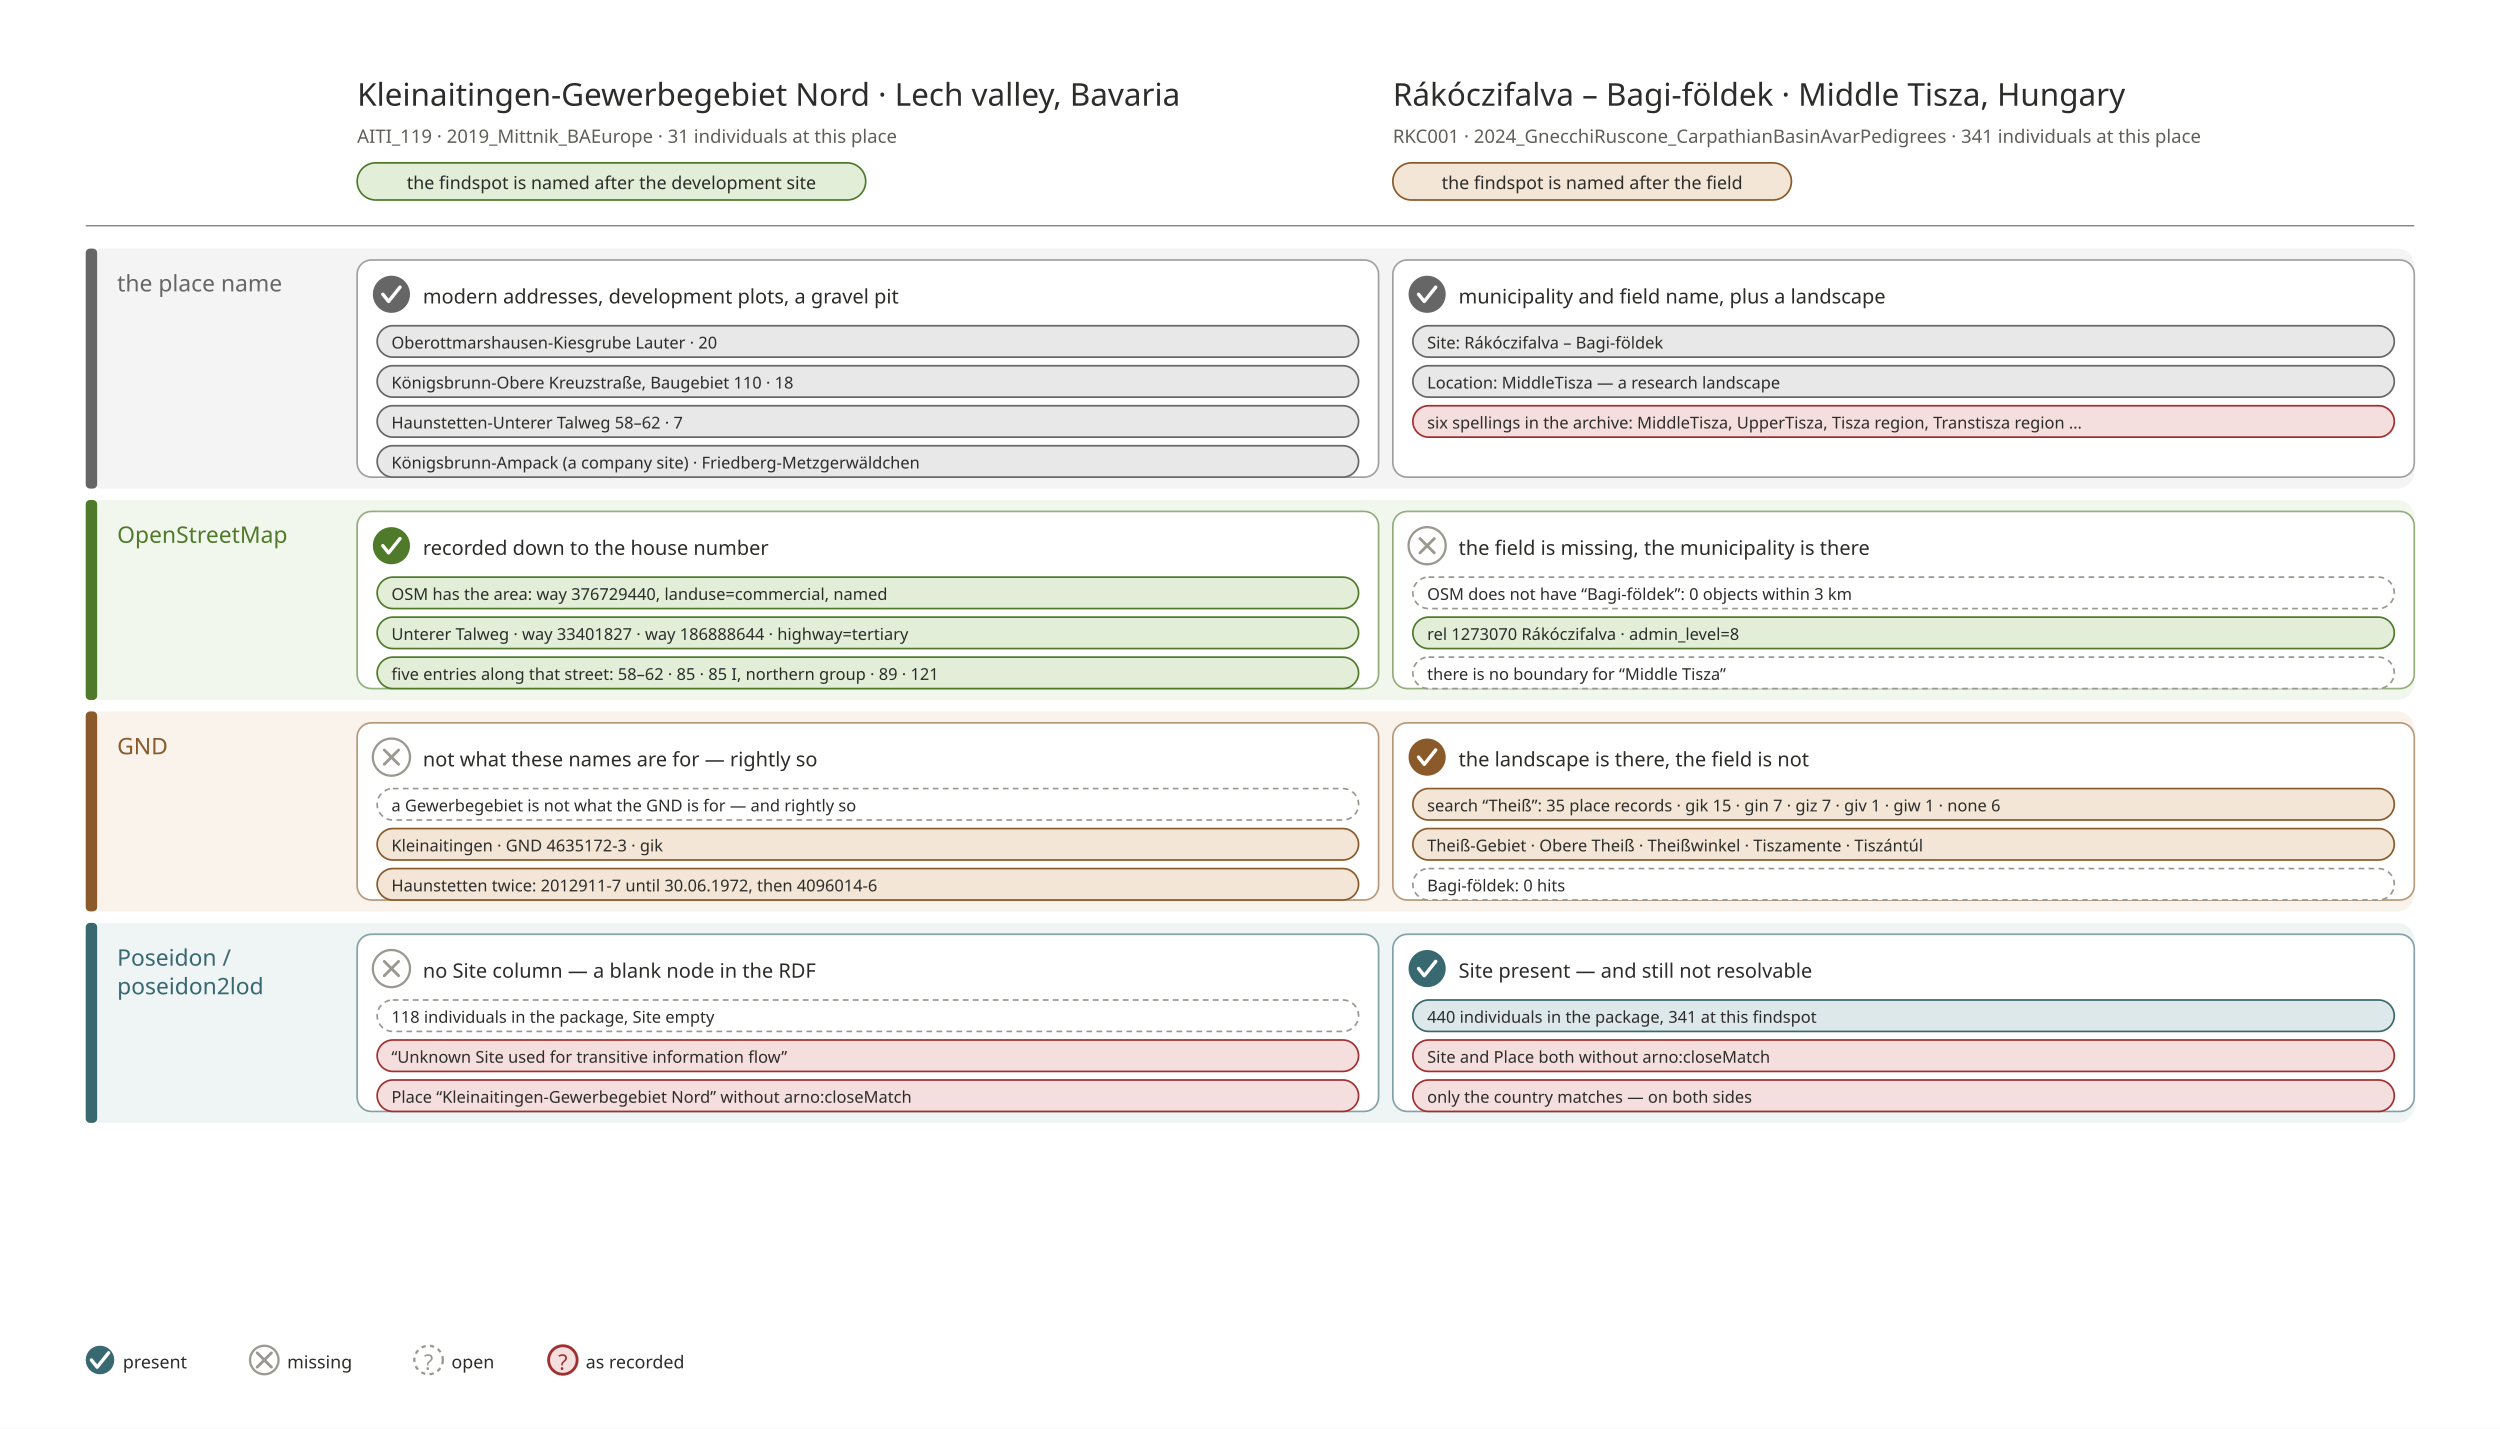
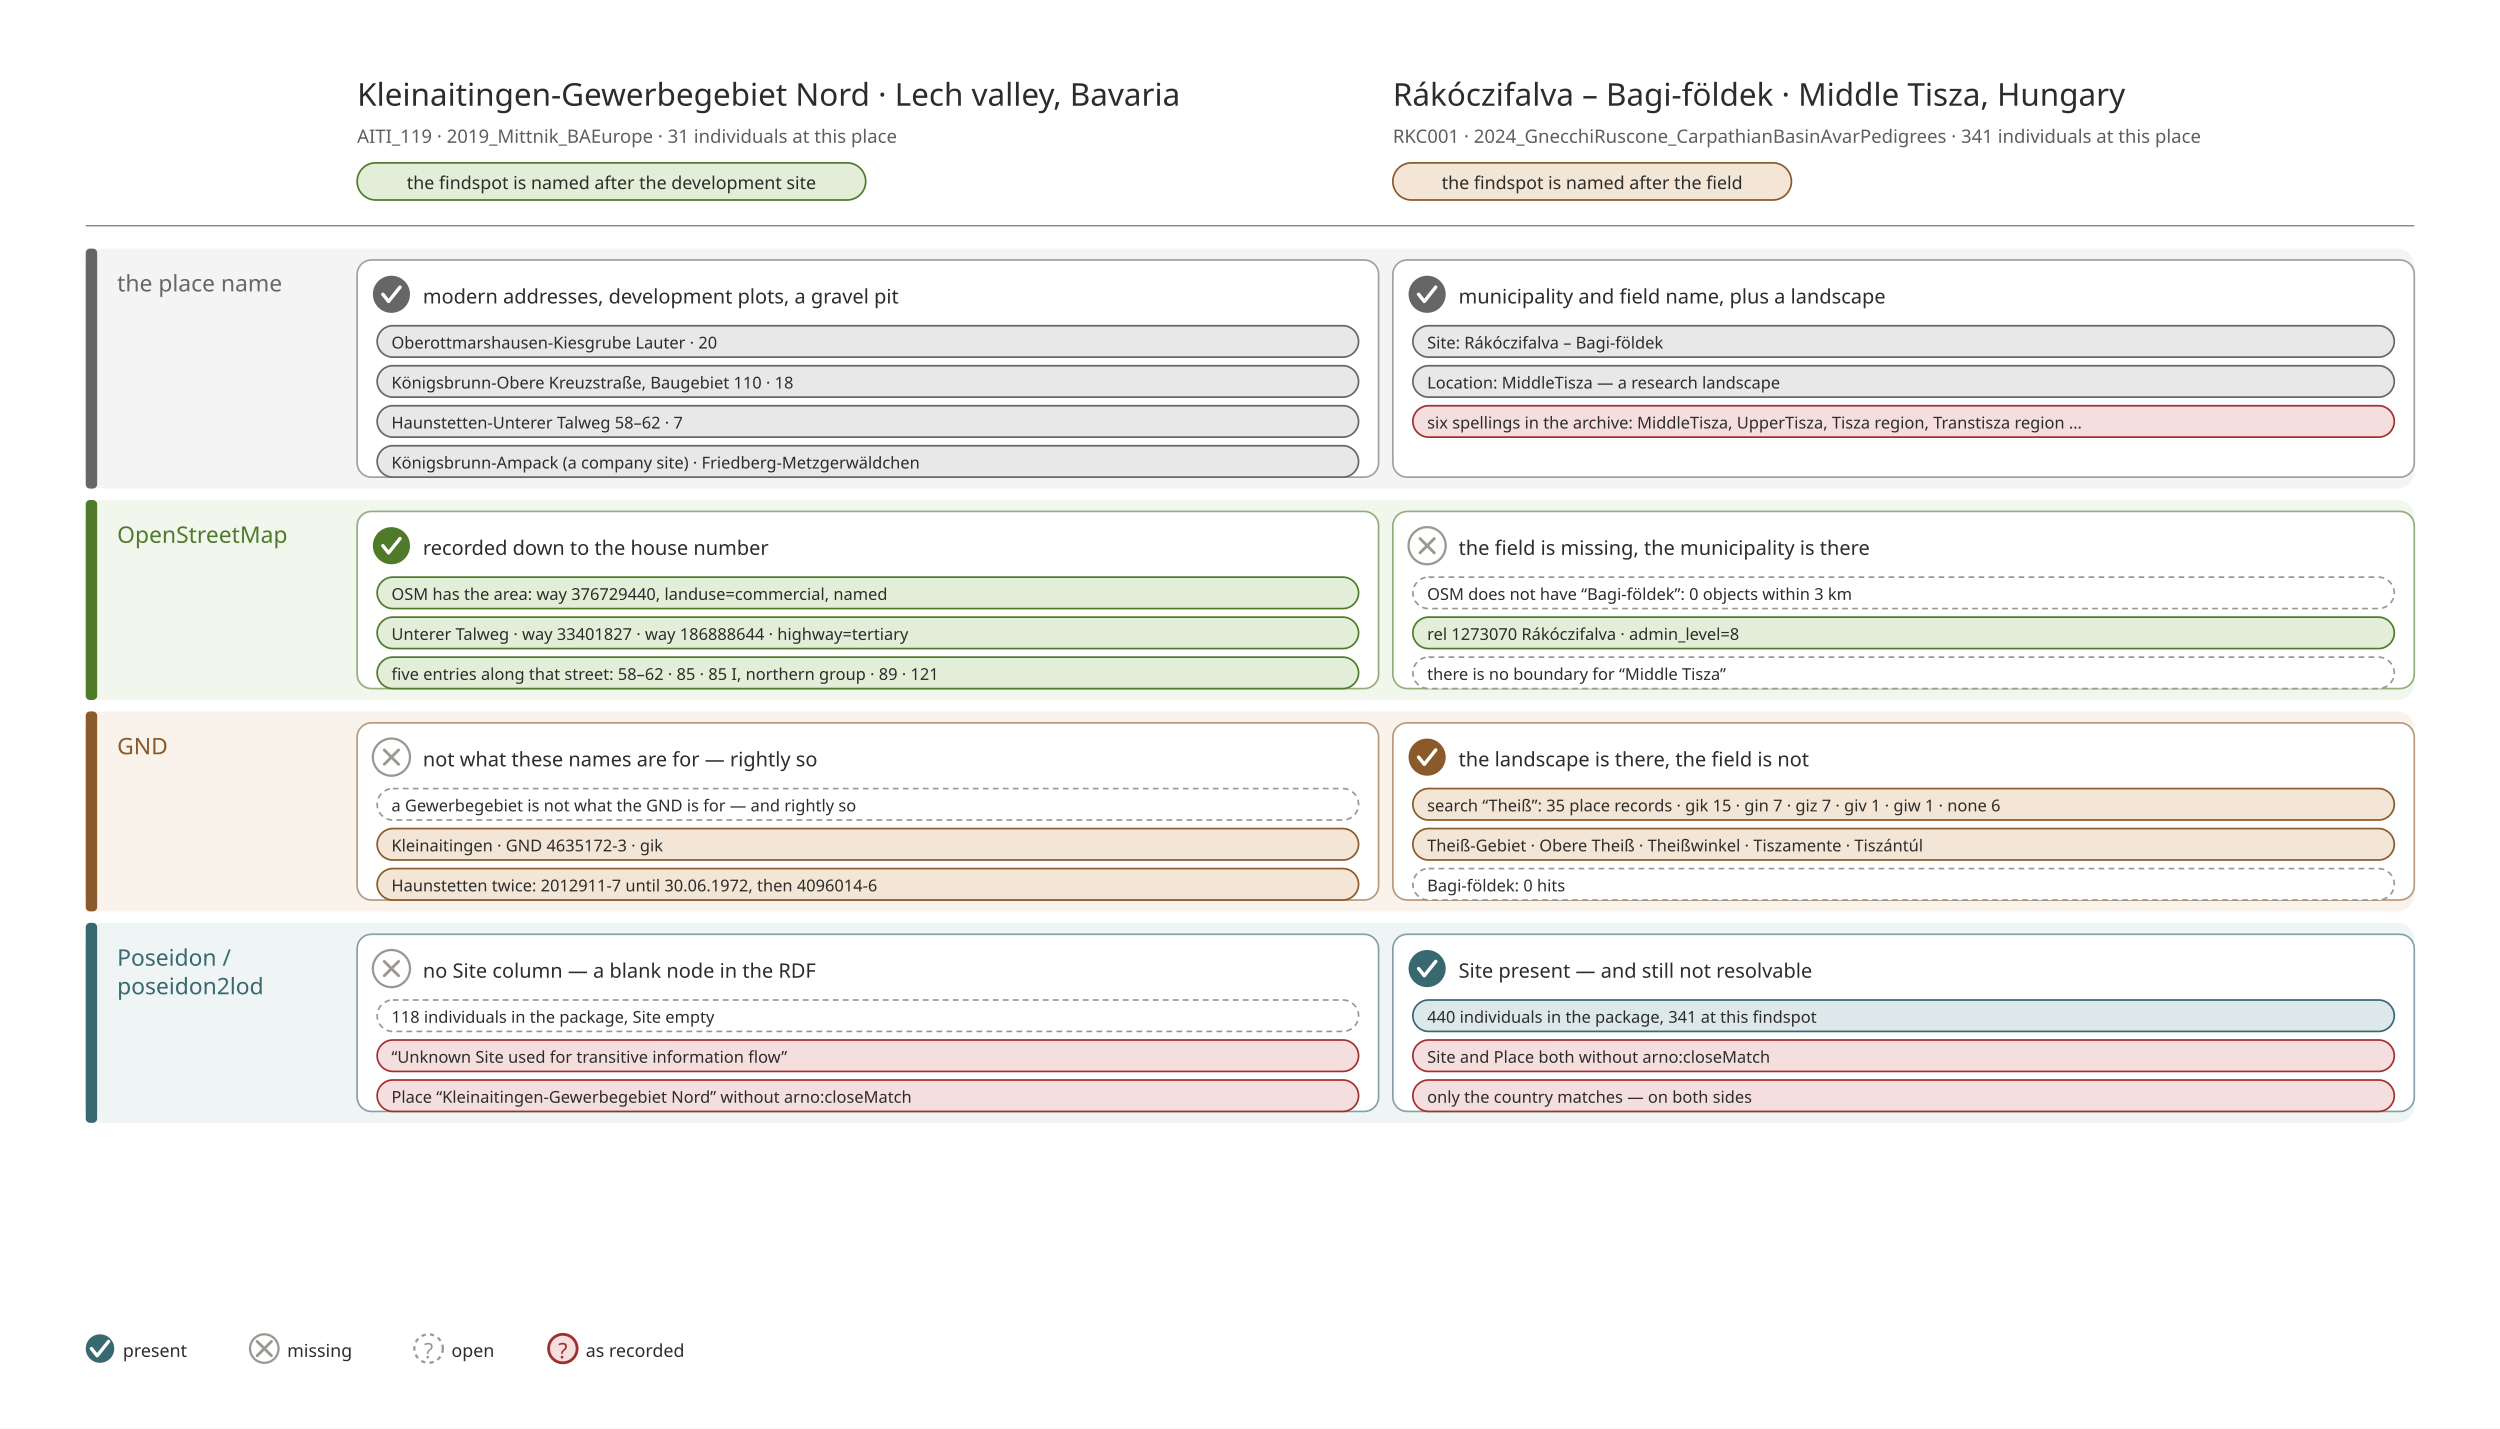
<svg xmlns="http://www.w3.org/2000/svg" width="1750" height="1000" viewBox="0 0 1750 1000" role="img">
  <rect x="0" y="0" width="1750" height="1000" fill="#ffffff" />
  <defs>
    <marker id="arrow" viewBox="0 0 10 10" refX="8" refY="5" markerWidth="6" markerHeight="6" orient="auto-start-reverse">
      <path d="M2 1L8 5L2 9" fill="none" stroke="#73726c" stroke-width="1.5" stroke-linecap="round" stroke-linejoin="round" />
    </marker>
    <marker id="arrow-uncertain" viewBox="0 0 10 10" refX="8" refY="5" markerWidth="6" markerHeight="6" orient="auto-start-reverse">
      <path d="M2 1L8 5L2 9" fill="none" stroke="#a03030" stroke-width="1.5" stroke-linecap="round" stroke-linejoin="round" />
    </marker>
  </defs>
  <text x="250.0" y="74.0" text-anchor="start" dominant-baseline="auto" font-family="Fira Sans" font-size="22" font-weight="500" fill="#2c2c2a">Kleinaitingen-Gewerbegebiet Nord · Lech valley, Bavaria</text>
  <text x="250.0" y="100.0" text-anchor="start" dominant-baseline="auto" font-family="Fira Sans" font-size="13" fill="#5f5e5a">AITI_119 · 2019_Mittnik_BAEurope · 31 individuals at this place</text>
  <rect x="250.0" y="114.0" width="356.0" height="26" rx="13.0" fill="#e3eed9" stroke="#4f7a2a" stroke-width="1.2" />
  <text x="428.0" y="127.5" text-anchor="middle" dominant-baseline="central" font-family="Fira Sans" font-size="12.5" font-weight="500" fill="#2c2c2a">the findspot is named after the development site</text>
  <text x="975.0" y="74.0" text-anchor="start" dominant-baseline="auto" font-family="Fira Sans" font-size="22" font-weight="500" fill="#2c2c2a">Rákóczifalva – Bagi-földek · Middle Tisza, Hungary</text>
  <text x="975.0" y="100.0" text-anchor="start" dominant-baseline="auto" font-family="Fira Sans" font-size="13" fill="#5f5e5a">RKC001 · 2024_GnecchiRuscone_CarpathianBasinAvarPedigrees · 341 individuals at this place</text>
  <rect x="975.0" y="114.0" width="279.0" height="26" rx="13.0" fill="#f3e6d6" stroke="#8a5a2a" stroke-width="1.2" />
  <text x="1114.5" y="127.5" text-anchor="middle" dominant-baseline="central" font-family="Fira Sans" font-size="12.5" font-weight="500" fill="#2c2c2a">the findspot is named after the field</text>
  <line x1="60" y1="158" x2="1690" y2="158" stroke="#888780" stroke-width="1" />
  <rect x="60" y="174" width="1630" height="168" rx="12" fill="#e8e8e8" fill-opacity="0.45" />
  <rect x="60" y="174" width="8" height="168" rx="3" fill="#666666" />
  <text x="82.0" y="204.0" text-anchor="start" dominant-baseline="auto" font-family="Fira Sans" font-size="16" font-weight="500" fill="#666666">the place name</text>
  <rect x="250.0" y="182.0" width="715.0" height="152.0" rx="10" fill="#ffffff" stroke="#666666" stroke-width="1.2" stroke-opacity="0.6" />
  <circle cx="274.0" cy="206.0" r="13" fill="#666666" />
  <path d="M 268.0 206.0 L 272.0 211.0 L 280.0 201.0" fill="none" stroke="#ffffff" stroke-width="2.4" stroke-linecap="round" stroke-linejoin="round" />
  <text x="296.0" y="207.0" text-anchor="start" dominant-baseline="central" font-family="Fira Sans" font-size="14" font-weight="500" fill="#2c2c2a">modern addresses, development plots, a gravel pit</text>
  <rect x="264.0" y="228.0" width="687.0" height="22" rx="11.0" fill="#e8e8e8" stroke="#666666" stroke-width="1.2" />
  <text x="274.0" y="239.5" text-anchor="start" dominant-baseline="central" font-family="Fira Sans" font-size="11.5" font-weight="500" fill="#2c2c2a">Oberottmarshausen-Kiesgrube Lauter · 20</text>
  <rect x="264.0" y="256.0" width="687.0" height="22" rx="11.0" fill="#e8e8e8" stroke="#666666" stroke-width="1.2" />
  <text x="274.0" y="267.5" text-anchor="start" dominant-baseline="central" font-family="Fira Sans" font-size="11.5" font-weight="500" fill="#2c2c2a">Königsbrunn-Obere Kreuzstraße, Baugebiet 110 · 18</text>
  <rect x="264.0" y="284.0" width="687.0" height="22" rx="11.0" fill="#e8e8e8" stroke="#666666" stroke-width="1.2" />
  <text x="274.0" y="295.5" text-anchor="start" dominant-baseline="central" font-family="Fira Sans" font-size="11.5" font-weight="500" fill="#2c2c2a">Haunstetten-Unterer Talweg 58–62 · 7</text>
  <rect x="264.0" y="312.0" width="687.0" height="22" rx="11.0" fill="#e8e8e8" stroke="#666666" stroke-width="1.2" />
  <text x="274.0" y="323.5" text-anchor="start" dominant-baseline="central" font-family="Fira Sans" font-size="11.5" font-weight="500" fill="#2c2c2a">Königsbrunn-Ampack (a company site) · Friedberg-Metzgerwäldchen</text>
  <rect x="975.0" y="182.0" width="715.0" height="152.0" rx="10" fill="#ffffff" stroke="#666666" stroke-width="1.2" stroke-opacity="0.6" />
  <circle cx="999.0" cy="206.0" r="13" fill="#666666" />
  <path d="M 993.0 206.0 L 997.0 211.0 L 1005.0 201.0" fill="none" stroke="#ffffff" stroke-width="2.4" stroke-linecap="round" stroke-linejoin="round" />
  <text x="1021.0" y="207.0" text-anchor="start" dominant-baseline="central" font-family="Fira Sans" font-size="14" font-weight="500" fill="#2c2c2a">municipality and field name, plus a landscape</text>
  <rect x="989.0" y="228.0" width="687.0" height="22" rx="11.0" fill="#e8e8e8" stroke="#666666" stroke-width="1.2" />
  <text x="999.0" y="239.5" text-anchor="start" dominant-baseline="central" font-family="Fira Sans" font-size="11.5" font-weight="500" fill="#2c2c2a">Site: Rákóczifalva – Bagi-földek</text>
  <rect x="989.0" y="256.0" width="687.0" height="22" rx="11.0" fill="#e8e8e8" stroke="#666666" stroke-width="1.2" />
  <text x="999.0" y="267.5" text-anchor="start" dominant-baseline="central" font-family="Fira Sans" font-size="11.5" font-weight="500" fill="#2c2c2a">Location: MiddleTisza — a research landscape</text>
  <rect x="989.0" y="284.0" width="687.0" height="22" rx="11.0" fill="#f5dede" stroke="#a03030" stroke-width="1.2" />
  <text x="999.0" y="295.5" text-anchor="start" dominant-baseline="central" font-family="Fira Sans" font-size="11.5" font-weight="500" fill="#2c2c2a">six spellings in the archive: MiddleTisza, UpperTisza, Tisza region, Transtisza region …</text>
  <rect x="60" y="350" width="1630" height="140" rx="12" fill="#e3eed9" fill-opacity="0.45" />
  <rect x="60" y="350" width="8" height="140" rx="3" fill="#4f7a2a" />
  <text x="82.0" y="380.0" text-anchor="start" dominant-baseline="auto" font-family="Fira Sans" font-size="16" font-weight="500" fill="#4f7a2a">OpenStreetMap</text>
  <rect x="250.0" y="358.0" width="715.0" height="124.0" rx="10" fill="#ffffff" stroke="#4f7a2a" stroke-width="1.2" stroke-opacity="0.6" />
  <circle cx="274.0" cy="382.0" r="13" fill="#4f7a2a" />
  <path d="M 268.0 382.0 L 272.0 387.0 L 280.0 377.0" fill="none" stroke="#ffffff" stroke-width="2.4" stroke-linecap="round" stroke-linejoin="round" />
  <text x="296.0" y="383.0" text-anchor="start" dominant-baseline="central" font-family="Fira Sans" font-size="14" font-weight="500" fill="#2c2c2a">recorded down to the house number</text>
  <rect x="264.0" y="404.0" width="687.0" height="22" rx="11.0" fill="#e3eed9" stroke="#4f7a2a" stroke-width="1.2" />
  <text x="274.0" y="415.5" text-anchor="start" dominant-baseline="central" font-family="Fira Sans" font-size="11.5" font-weight="500" fill="#2c2c2a">OSM has the area: way 376729440, landuse=commercial, named</text>
  <rect x="264.0" y="432.0" width="687.0" height="22" rx="11.0" fill="#e3eed9" stroke="#4f7a2a" stroke-width="1.2" />
  <text x="274.0" y="443.5" text-anchor="start" dominant-baseline="central" font-family="Fira Sans" font-size="11.5" font-weight="500" fill="#2c2c2a">Unterer Talweg · way 33401827 · way 186888644 · highway=tertiary</text>
  <rect x="264.0" y="460.0" width="687.0" height="22" rx="11.0" fill="#e3eed9" stroke="#4f7a2a" stroke-width="1.2" />
  <text x="274.0" y="471.5" text-anchor="start" dominant-baseline="central" font-family="Fira Sans" font-size="11.5" font-weight="500" fill="#2c2c2a">five entries along that street: 58–62 · 85 · 85 I, northern group · 89 · 121</text>
  <rect x="975.0" y="358.0" width="715.0" height="124.0" rx="10" fill="#ffffff" stroke="#4f7a2a" stroke-width="1.2" stroke-opacity="0.6" />
  <circle cx="999.0" cy="382.0" r="13" fill="#ffffff" stroke="#9a9890" stroke-width="1.6" />
  <path d="M 994.0 377.0 L 1004.0 387.0 M 1004.0 377.0 L 994.0 387.0" stroke="#9a9890" stroke-width="2" stroke-linecap="round" />
  <text x="1021.0" y="383.0" text-anchor="start" dominant-baseline="central" font-family="Fira Sans" font-size="14" font-weight="500" fill="#2c2c2a">the field is missing, the municipality is there</text>
  <rect x="989.0" y="404.0" width="687.0" height="22" rx="11.0" fill="#ffffff" stroke="#9a9890" stroke-width="1.2" stroke-dasharray="4 3" />
  <text x="999.0" y="415.5" text-anchor="start" dominant-baseline="central" font-family="Fira Sans" font-size="11.5" font-weight="500" fill="#2c2c2a">OSM does not have “Bagi-földek”: 0 objects within 3 km</text>
  <rect x="989.0" y="432.0" width="687.0" height="22" rx="11.0" fill="#e3eed9" stroke="#4f7a2a" stroke-width="1.2" />
  <text x="999.0" y="443.5" text-anchor="start" dominant-baseline="central" font-family="Fira Sans" font-size="11.5" font-weight="500" fill="#2c2c2a">rel 1273070 Rákóczifalva · admin_level=8</text>
  <rect x="989.0" y="460.0" width="687.0" height="22" rx="11.0" fill="#ffffff" stroke="#9a9890" stroke-width="1.2" stroke-dasharray="4 3" />
  <text x="999.0" y="471.5" text-anchor="start" dominant-baseline="central" font-family="Fira Sans" font-size="11.5" font-weight="500" fill="#2c2c2a">there is no boundary for “Middle Tisza”</text>
  <rect x="60" y="498" width="1630" height="140" rx="12" fill="#f3e6d6" fill-opacity="0.45" />
  <rect x="60" y="498" width="8" height="140" rx="3" fill="#8a5a2a" />
  <text x="82.0" y="528.0" text-anchor="start" dominant-baseline="auto" font-family="Fira Sans" font-size="16" font-weight="500" fill="#8a5a2a">GND</text>
  <rect x="250.0" y="506.0" width="715.0" height="124.0" rx="10" fill="#ffffff" stroke="#8a5a2a" stroke-width="1.2" stroke-opacity="0.6" />
  <circle cx="274.0" cy="530.0" r="13" fill="#ffffff" stroke="#9a9890" stroke-width="1.6" />
  <path d="M 269.0 525.0 L 279.0 535.0 M 279.0 525.0 L 269.0 535.0" stroke="#9a9890" stroke-width="2" stroke-linecap="round" />
  <text x="296.0" y="531.0" text-anchor="start" dominant-baseline="central" font-family="Fira Sans" font-size="14" font-weight="500" fill="#2c2c2a">not what these names are for — rightly so</text>
  <rect x="264.0" y="552.0" width="687.0" height="22" rx="11.0" fill="#ffffff" stroke="#9a9890" stroke-width="1.2" stroke-dasharray="4 3" />
  <text x="274.0" y="563.5" text-anchor="start" dominant-baseline="central" font-family="Fira Sans" font-size="11.5" font-weight="500" fill="#2c2c2a">a Gewerbegebiet is not what the GND is for — and rightly so</text>
  <rect x="264.0" y="580.0" width="687.0" height="22" rx="11.0" fill="#f3e6d6" stroke="#8a5a2a" stroke-width="1.2" />
  <text x="274.0" y="591.5" text-anchor="start" dominant-baseline="central" font-family="Fira Sans" font-size="11.5" font-weight="500" fill="#2c2c2a">Kleinaitingen · GND 4635172-3 · gik</text>
  <rect x="264.0" y="608.0" width="687.0" height="22" rx="11.0" fill="#f3e6d6" stroke="#8a5a2a" stroke-width="1.2" />
  <text x="274.0" y="619.5" text-anchor="start" dominant-baseline="central" font-family="Fira Sans" font-size="11.5" font-weight="500" fill="#2c2c2a">Haunstetten twice: 2012911-7 until 30.06.1972, then 4096014-6</text>
  <rect x="975.0" y="506.0" width="715.0" height="124.0" rx="10" fill="#ffffff" stroke="#8a5a2a" stroke-width="1.2" stroke-opacity="0.6" />
  <circle cx="999.0" cy="530.0" r="13" fill="#8a5a2a" />
  <path d="M 993.0 530.0 L 997.0 535.0 L 1005.0 525.0" fill="none" stroke="#ffffff" stroke-width="2.4" stroke-linecap="round" stroke-linejoin="round" />
  <text x="1021.0" y="531.0" text-anchor="start" dominant-baseline="central" font-family="Fira Sans" font-size="14" font-weight="500" fill="#2c2c2a">the landscape is there, the field is not</text>
  <rect x="989.0" y="552.0" width="687.0" height="22" rx="11.0" fill="#f3e6d6" stroke="#8a5a2a" stroke-width="1.2" />
  <text x="999.0" y="563.5" text-anchor="start" dominant-baseline="central" font-family="Fira Sans" font-size="11.5" font-weight="500" fill="#2c2c2a">search “Theiß”: 35 place records · gik 15 · gin 7 · giz 7 · giv 1 · giw 1 · none 6</text>
  <rect x="989.0" y="580.0" width="687.0" height="22" rx="11.0" fill="#f3e6d6" stroke="#8a5a2a" stroke-width="1.2" />
  <text x="999.0" y="591.5" text-anchor="start" dominant-baseline="central" font-family="Fira Sans" font-size="11.5" font-weight="500" fill="#2c2c2a">Theiß-Gebiet · Obere Theiß · Theißwinkel · Tiszamente · Tiszántúl</text>
  <rect x="989.0" y="608.0" width="687.0" height="22" rx="11.0" fill="#ffffff" stroke="#9a9890" stroke-width="1.2" stroke-dasharray="4 3" />
  <text x="999.0" y="619.5" text-anchor="start" dominant-baseline="central" font-family="Fira Sans" font-size="11.5" font-weight="500" fill="#2c2c2a">Bagi-földek: 0 hits</text>
  <rect x="60" y="646" width="1630" height="140" rx="12" fill="#dce8ea" fill-opacity="0.45" />
  <rect x="60" y="646" width="8" height="140" rx="3" fill="#386870" />
  <text x="82.0" y="676.0" text-anchor="start" dominant-baseline="auto" font-family="Fira Sans" font-size="16" font-weight="500" fill="#386870">Poseidon /</text>
  <text x="82.0" y="696.0" text-anchor="start" dominant-baseline="auto" font-family="Fira Sans" font-size="16" font-weight="500" fill="#386870">poseidon2lod</text>
  <rect x="250.0" y="654.0" width="715.0" height="124.0" rx="10" fill="#ffffff" stroke="#386870" stroke-width="1.2" stroke-opacity="0.6" />
  <circle cx="274.0" cy="678.0" r="13" fill="#ffffff" stroke="#9a9890" stroke-width="1.6" />
  <path d="M 269.0 673.0 L 279.0 683.0 M 279.0 673.0 L 269.0 683.0" stroke="#9a9890" stroke-width="2" stroke-linecap="round" />
  <text x="296.0" y="679.0" text-anchor="start" dominant-baseline="central" font-family="Fira Sans" font-size="14" font-weight="500" fill="#2c2c2a">no Site column — a blank node in the RDF</text>
  <rect x="264.0" y="700.0" width="687.0" height="22" rx="11.0" fill="#ffffff" stroke="#9a9890" stroke-width="1.2" stroke-dasharray="4 3" />
  <text x="274.0" y="711.5" text-anchor="start" dominant-baseline="central" font-family="Fira Sans" font-size="11.5" font-weight="500" fill="#2c2c2a">118 individuals in the package, Site empty</text>
  <rect x="264.0" y="728.0" width="687.0" height="22" rx="11.0" fill="#f5dede" stroke="#a03030" stroke-width="1.2" />
  <text x="274.0" y="739.5" text-anchor="start" dominant-baseline="central" font-family="Fira Sans" font-size="11.5" font-weight="500" fill="#2c2c2a">“Unknown Site used for transitive information flow”</text>
  <rect x="264.0" y="756.0" width="687.0" height="22" rx="11.0" fill="#f5dede" stroke="#a03030" stroke-width="1.2" />
  <text x="274.0" y="767.5" text-anchor="start" dominant-baseline="central" font-family="Fira Sans" font-size="11.5" font-weight="500" fill="#2c2c2a">Place “Kleinaitingen-Gewerbegebiet Nord” without arno:closeMatch</text>
  <rect x="975.0" y="654.0" width="715.0" height="124.0" rx="10" fill="#ffffff" stroke="#386870" stroke-width="1.2" stroke-opacity="0.6" />
  <circle cx="999.0" cy="678.0" r="13" fill="#386870" />
  <path d="M 993.0 678.0 L 997.0 683.0 L 1005.0 673.0" fill="none" stroke="#ffffff" stroke-width="2.4" stroke-linecap="round" stroke-linejoin="round" />
  <text x="1021.0" y="679.0" text-anchor="start" dominant-baseline="central" font-family="Fira Sans" font-size="14" font-weight="500" fill="#2c2c2a">Site present — and still not resolvable</text>
  <rect x="989.0" y="700.0" width="687.0" height="22" rx="11.0" fill="#dce8ea" stroke="#386870" stroke-width="1.2" />
  <text x="999.0" y="711.5" text-anchor="start" dominant-baseline="central" font-family="Fira Sans" font-size="11.5" font-weight="500" fill="#2c2c2a">440 individuals in the package, 341 at this findspot</text>
  <rect x="989.0" y="728.0" width="687.0" height="22" rx="11.0" fill="#f5dede" stroke="#a03030" stroke-width="1.2" />
  <text x="999.0" y="739.5" text-anchor="start" dominant-baseline="central" font-family="Fira Sans" font-size="11.5" font-weight="500" fill="#2c2c2a">Site and Place both without arno:closeMatch</text>
  <rect x="989.0" y="756.0" width="687.0" height="22" rx="11.0" fill="#f5dede" stroke="#a03030" stroke-width="1.2" />
  <text x="999.0" y="767.5" text-anchor="start" dominant-baseline="central" font-family="Fira Sans" font-size="11.5" font-weight="500" fill="#2c2c2a">only the country matches — on both sides</text>
-   <circle cx="70.0" cy="952.0" r="10" fill="#386870" />
-   <path d="M 64.0 952.0 L 68.0 957.0 L 76.0 947.0" fill="none" stroke="#ffffff" stroke-width="2.4" stroke-linecap="round" stroke-linejoin="round" />
-   <text x="86.0" y="953.0" text-anchor="start" dominant-baseline="central" font-family="Fira Sans" font-size="12.5" fill="#2c2c2a">present</text>
-   <circle cx="185.0" cy="952.0" r="10" fill="#ffffff" stroke="#9a9890" stroke-width="1.6" />
-   <path d="M 180.0 947.0 L 190.0 957.0 M 190.0 947.0 L 180.0 957.0" stroke="#9a9890" stroke-width="2" stroke-linecap="round" />
-   <text x="201.0" y="953.0" text-anchor="start" dominant-baseline="central" font-family="Fira Sans" font-size="12.5" fill="#2c2c2a">missing</text>
-   <circle cx="300.0" cy="952.0" r="10" fill="#ffffff" stroke="#9a9890" stroke-width="1.6" stroke-dasharray="3 3" />
-   <text x="300.0" y="953.0" text-anchor="middle" dominant-baseline="central" font-family="Fira Sans" font-size="15" font-weight="500" fill="#9a9890">?</text>
-   <text x="316.0" y="953.0" text-anchor="start" dominant-baseline="central" font-family="Fira Sans" font-size="12.5" fill="#2c2c2a">open</text>
-   <circle cx="394.0" cy="952.0" r="10" fill="#f5dede" stroke="#a03030" stroke-width="2" />
-   <text x="394.0" y="953.0" text-anchor="middle" dominant-baseline="central" font-family="Fira Sans" font-size="15" font-weight="500" fill="#a03030">?</text>
-   <text x="410.0" y="953.0" text-anchor="start" dominant-baseline="central" font-family="Fira Sans" font-size="12.5" fill="#2c2c2a">as recorded</text>
+   <circle cx="70.0" cy="944.0" r="10" fill="#386870" />
+   <path d="M 64.0 944.0 L 68.0 949.0 L 76.0 939.0" fill="none" stroke="#ffffff" stroke-width="2.4" stroke-linecap="round" stroke-linejoin="round" />
+   <text x="86.0" y="945.0" text-anchor="start" dominant-baseline="central" font-family="Fira Sans" font-size="12.5" fill="#2c2c2a">present</text>
+   <circle cx="185.0" cy="944.0" r="10" fill="#ffffff" stroke="#9a9890" stroke-width="1.6" />
+   <path d="M 180.0 939.0 L 190.0 949.0 M 190.0 939.0 L 180.0 949.0" stroke="#9a9890" stroke-width="2" stroke-linecap="round" />
+   <text x="201.0" y="945.0" text-anchor="start" dominant-baseline="central" font-family="Fira Sans" font-size="12.5" fill="#2c2c2a">missing</text>
+   <circle cx="300.0" cy="944.0" r="10" fill="#ffffff" stroke="#9a9890" stroke-width="1.6" stroke-dasharray="3 3" />
+   <text x="300.0" y="945.0" text-anchor="middle" dominant-baseline="central" font-family="Fira Sans" font-size="15" font-weight="500" fill="#9a9890">?</text>
+   <text x="316.0" y="945.0" text-anchor="start" dominant-baseline="central" font-family="Fira Sans" font-size="12.5" fill="#2c2c2a">open</text>
+   <circle cx="394.0" cy="944.0" r="10" fill="#f5dede" stroke="#a03030" stroke-width="2" />
+   <text x="394.0" y="945.0" text-anchor="middle" dominant-baseline="central" font-family="Fira Sans" font-size="15" font-weight="500" fill="#a03030">?</text>
+   <text x="410.0" y="945.0" text-anchor="start" dominant-baseline="central" font-family="Fira Sans" font-size="12.5" fill="#2c2c2a">as recorded</text>
</svg>
